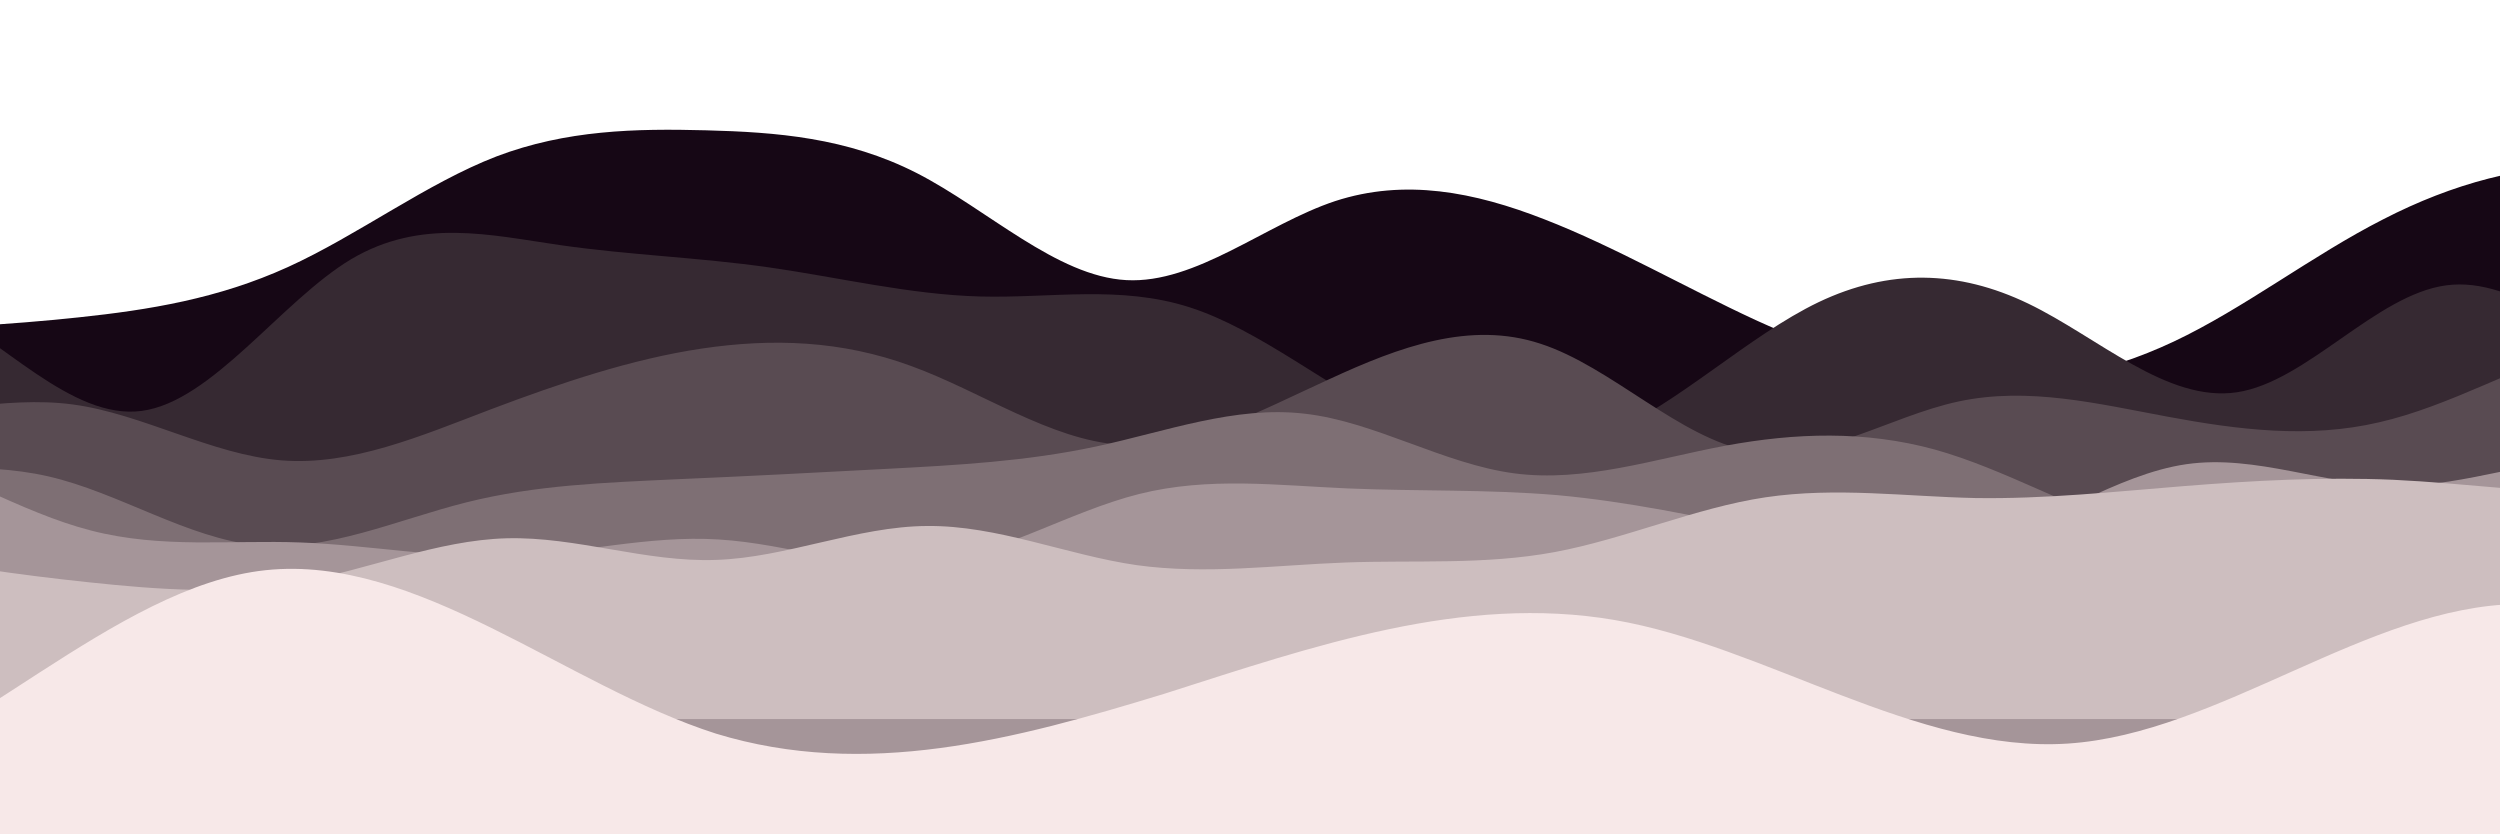
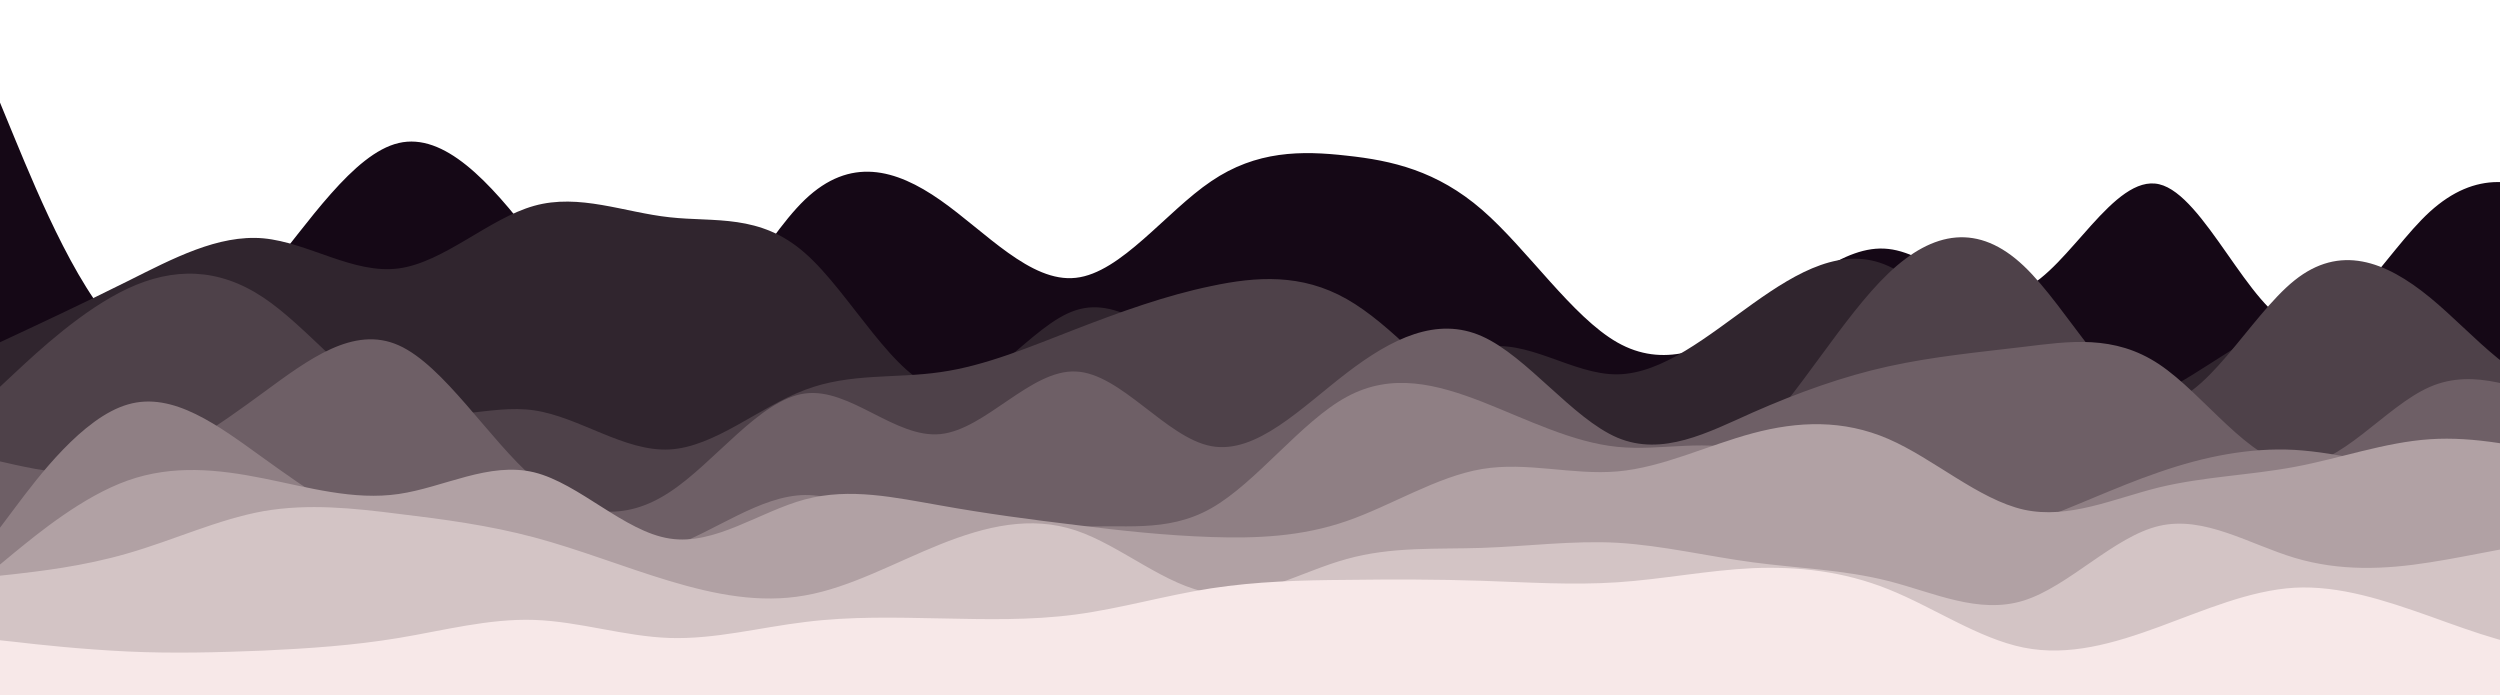
- <svg xmlns="http://www.w3.org/2000/svg" version="1.1" width="1080" height="360" viewBox="0 0 1080 360" xml:space="preserve">
+ <svg xmlns="http://www.w3.org/2000/svg" version="1.1" width="1080" height="300" viewBox="0 0 1080 300" xml:space="preserve">
  <defs>
</defs>
-   <rect x="0" y="0" width="100%" height="100%" fill="transparent" />
-   <g transform="matrix(1 0 0 1 540 180)" id="fe0ceeee-af7a-4e9b-818e-0428af03cd5d">
-     <rect style="stroke: none; stroke-width: 1; stroke-dasharray: none; stroke-linecap: butt; stroke-dashoffset: 0; stroke-linejoin: miter; stroke-miterlimit: 4; fill: rgb(255,255,255); fill-rule: nonzero; opacity: 1; visibility: hidden;" vector-effect="non-scaling-stroke" x="-540" y="-180" rx="0" ry="0" width="1080" height="360" />
+   <g transform="matrix(0 0 0 0 0 0)" id="e87e7c32-3314-4242-a37f-e5335abe6130">
+ </g>
+   <g transform="matrix(1 0 0 1 540 150)" id="0dbf151c-a1ad-42fe-b127-0d5f2ea8a327">
+     <rect style="stroke: none; stroke-width: 1; stroke-dasharray: none; stroke-linecap: butt; stroke-dashoffset: 0; stroke-linejoin: miter; stroke-miterlimit: 4; fill: rgb(255,255,255); fill-rule: nonzero; opacity: 1; visibility: hidden;" vector-effect="non-scaling-stroke" x="-540" y="-150" rx="0" ry="0" width="1080" height="300" />
  </g>
-   <g transform="matrix(0 0 0 0 0 0)" id="86f2de22-5fbc-4ad6-abb4-f567cda93bab">
- </g>
-   <g transform="matrix(1.61 0 0 1.61 576.76 204.46)">
-     <path style="stroke: none; stroke-width: 1; stroke-dasharray: none; stroke-linecap: butt; stroke-dashoffset: 0; stroke-linejoin: miter; stroke-miterlimit: 4; fill: rgb(22,7,21); fill-rule: nonzero; opacity: 1;" vector-effect="non-scaling-stroke" transform=" translate(-450, -508.83)" d="M 0 471 L 9.3 471 C 18.7 471 37.3 471 56.2 470.5 C 75 470 94 469 112.8 467 C 131.7 465 150.3 462 169 453.5 C 187.7 445 206.3 431 225 423.8 C 243.7 416.7 262.3 416.3 281.2 416.8 C 300 417.3 319 418.7 337.8 428.3 C 356.7 438 375.3 456 394 457 C 412.7 458 431.3 442 450 435.8 C 468.7 429.7 487.3 433.3 506.2 440.7 C 525 448 544 459 562.8 467.7 C 581.7 476.3 600.3 482.7 619 484.2 C 637.7 485.7 656.3 482.3 675 473.5 C 693.7 464.7 712.3 450.3 731.2 440.7 C 750 431 769 426 787.8 426.3 C 806.7 426.7 825.3 432.3 844 439.7 C 862.7 447 881.3 456 890.7 460.5 L 900 465 L 900 601 L 890.7 601 C 881.3 601 862.7 601 844 601 C 825.3 601 806.7 601 787.8 601 C 769 601 750 601 731.2 601 C 712.3 601 693.7 601 675 601 C 656.3 601 637.7 601 619 601 C 600.3 601 581.7 601 562.8 601 C 544 601 525 601 506.2 601 C 487.3 601 468.7 601 450 601 C 431.3 601 412.7 601 394 601 C 375.3 601 356.7 601 337.8 601 C 319 601 300 601 281.2 601 C 262.3 601 243.7 601 225 601 C 206.3 601 187.7 601 169 601 C 150.3 601 131.7 601 112.8 601 C 94 601 75 601 56.2 601 C 37.3 601 18.7 601 9.3 601 L 0 601 Z" stroke-linecap="round" />
+   <g transform="matrix(1.3 0 0 1.3 64.65 -487.92)">
+     <rect style="stroke: none; stroke-width: 1; stroke-dasharray: none; stroke-linecap: butt; stroke-dashoffset: 0; stroke-linejoin: miter; stroke-miterlimit: 4; fill: rgb(247,232,232); fill-rule: nonzero; opacity: 1;" vector-effect="non-scaling-stroke" x="-450" y="-300" rx="0" ry="0" width="900" height="600" />
  </g>
-   <g transform="matrix(1.61 0 0 1.61 604.09 230.42)">
-     <path style="stroke: none; stroke-width: 1; stroke-dasharray: none; stroke-linecap: butt; stroke-dashoffset: 0; stroke-linejoin: miter; stroke-miterlimit: 4; fill: rgb(54,41,50); fill-rule: nonzero; opacity: 1;" vector-effect="non-scaling-stroke" transform=" translate(-450, -520.36)" d="M 0 456 L 9.3 454.3 C 18.7 452.7 37.3 449.3 56.2 458.7 C 75 468 94 490 112.8 487.5 C 131.7 485 150.3 458 169 446.8 C 187.7 435.7 206.3 440.3 225 443 C 243.7 445.7 262.3 446.3 281.2 449 C 300 451.7 319 456.3 337.8 456.8 C 356.7 457.3 375.3 453.7 394 459.7 C 412.7 465.7 431.3 481.3 450 490.3 C 468.7 499.3 487.3 501.7 506.2 493.7 C 525 485.7 544 467.3 562.8 458.3 C 581.7 449.3 600.3 449.7 619 458.7 C 637.7 467.7 656.3 485.3 675 482.5 C 693.7 479.7 712.3 456.3 731.2 453.8 C 750 451.3 769 469.7 787.8 477 C 806.7 484.3 825.3 480.7 844 476.3 C 862.7 472 881.3 467 890.7 464.5 L 900 462 L 900 601 L 890.7 601 C 881.3 601 862.7 601 844 601 C 825.3 601 806.7 601 787.8 601 C 769 601 750 601 731.2 601 C 712.3 601 693.7 601 675 601 C 656.3 601 637.7 601 619 601 C 600.3 601 581.7 601 562.8 601 C 544 601 525 601 506.2 601 C 487.3 601 468.7 601 450 601 C 431.3 601 412.7 601 394 601 C 375.3 601 356.7 601 337.8 601 C 319 601 300 601 281.2 601 C 262.3 601 243.7 601 225 601 C 206.3 601 187.7 601 169 601 C 150.3 601 131.7 601 112.8 601 C 94 601 75 601 56.2 601 C 37.3 601 18.7 601 9.3 601 L 0 601 Z" stroke-linecap="round" />
+   <g transform="matrix(1.3 0 0 1.3 581.75 169.68)">
+     <path style="stroke: none; stroke-width: 1; stroke-dasharray: none; stroke-linecap: butt; stroke-dashoffset: 0; stroke-linejoin: miter; stroke-miterlimit: 4; fill: rgb(21,8,22); fill-rule: nonzero; opacity: 1;" vector-effect="non-scaling-stroke" transform=" translate(-450, -498.5)" d="M 0 396 L 7.5 414.2 C 15 432.3 30 468.7 45 480.2 C 60 491.7 75 478.3 90 460.2 C 105 442 120 419 135 415.5 C 150 412 165 428 180 447.7 C 195 467.3 210 490.7 225 486 C 240 481.3 255 448.7 270 434.3 C 285 420 300 424 315 434.5 C 330 445 345 462 360 460.3 C 375 458.7 390 438.3 405 428.2 C 420 418 435 418 450 419.7 C 465 421.3 480 424.7 495 437.7 C 510 450.7 525 473.3 540 481.8 C 555 490.3 570 484.7 585 474.3 C 600 464 615 449 630 450.7 C 645 452.3 660 470.7 675 464 C 690 457.3 705 425.7 720 429.2 C 735 432.7 750 471.3 765 476.2 C 780 481 795 452 810 438.3 C 825 424.7 840 426.3 855 436.5 C 870 446.7 885 465.3 892.5 474.7 L 900 484 L 900 601 L 892.5 601 C 885 601 870 601 855 601 C 840 601 825 601 810 601 C 795 601 780 601 765 601 C 750 601 735 601 720 601 C 705 601 690 601 675 601 C 660 601 645 601 630 601 C 615 601 600 601 585 601 C 570 601 555 601 540 601 C 525 601 510 601 495 601 C 480 601 465 601 450 601 C 435 601 420 601 405 601 C 390 601 375 601 360 601 C 345 601 330 601 315 601 C 300 601 285 601 270 601 C 255 601 240 601 225 601 C 210 601 195 601 180 601 C 165 601 150 601 135 601 C 120 601 105 601 90 601 C 75 601 60 601 45 601 C 30 601 15 601 7.5 601 L 0 601 Z" stroke-linecap="round" />
  </g>
-   <g transform="matrix(1.61 0 0 1.61 483.84 239.93)">
-     <path style="stroke: none; stroke-width: 1; stroke-dasharray: none; stroke-linecap: butt; stroke-dashoffset: 0; stroke-linejoin: miter; stroke-miterlimit: 4; fill: rgb(89,75,82); fill-rule: nonzero; opacity: 1;" vector-effect="non-scaling-stroke" transform=" translate(-450, -538)" d="M 0 514 L 9.3 508 C 18.7 502 37.3 490 56.2 488.8 C 75 487.7 94 497.3 112.8 499.2 C 131.7 501 150.3 495 169 497.5 C 187.7 500 206.3 511 225 512.5 C 243.7 514 262.3 506 281.2 498.8 C 300 491.7 319 485.3 337.8 482.5 C 356.7 479.7 375.3 480.3 394 487.2 C 412.7 494 431.3 507 450 508.3 C 468.7 509.7 487.3 499.3 506.2 490.7 C 525 482 544 475 562.8 481.2 C 581.7 487.3 600.3 506.7 619 510 C 637.7 513.3 656.3 500.7 675 496.7 C 693.7 492.7 712.3 497.3 731.2 500.8 C 750 504.3 769 506.7 787.8 502.3 C 806.7 498 825.3 487 844 481.3 C 862.7 475.7 881.3 475.3 890.7 475.2 L 900 475 L 900 601 L 890.7 601 C 881.3 601 862.7 601 844 601 C 825.3 601 806.7 601 787.8 601 C 769 601 750 601 731.2 601 C 712.3 601 693.7 601 675 601 C 656.3 601 637.7 601 619 601 C 600.3 601 581.7 601 562.8 601 C 544 601 525 601 506.2 601 C 487.3 601 468.7 601 450 601 C 431.3 601 412.7 601 394 601 C 375.3 601 356.7 601 337.8 601 C 319 601 300 601 281.2 601 C 262.3 601 243.7 601 225 601 C 206.3 601 187.7 601 169 601 C 150.3 601 131.7 601 112.8 601 C 94 601 75 601 56.2 601 C 37.3 601 18.7 601 9.3 601 L 0 601 Z" stroke-linecap="round" />
+   <g transform="matrix(1.3 0 0 1.3 581.75 194.93)">
+     <path style="stroke: none; stroke-width: 1; stroke-dasharray: none; stroke-linecap: butt; stroke-dashoffset: 0; stroke-linejoin: miter; stroke-miterlimit: 4; fill: rgb(48,37,46); fill-rule: nonzero; opacity: 1;" vector-effect="non-scaling-stroke" transform=" translate(-450, -518.05)" d="M 0 483 L 7.5 479.5 C 15 476 30 469 45 461.5 C 60 454 75 446 90 447.3 C 105 448.7 120 459.3 135 457.3 C 150 455.3 165 440.7 180 436.5 C 195 432.3 210 438.7 225 440.3 C 240 442 255 439 270 452.2 C 285 465.3 300 494.7 315 497.3 C 330 500 345 476 360 471.2 C 375 466.3 390 480.7 405 492.8 C 420 505 435 515 450 510.5 C 465 506 480 487 495 483.7 C 510 480.3 525 492.7 540 492.5 C 555 492.3 570 479.7 585 469 C 600 458.3 615 449.7 630 456.5 C 645 463.3 660 485.7 675 496.3 C 690 507 705 506 720 498.8 C 735 491.7 750 478.3 765 474.5 C 780 470.7 795 476.3 810 483.5 C 825 490.7 840 499.3 855 499.2 C 870 499 885 490 892.5 485.5 L 900 481 L 900 601 L 892.5 601 C 885 601 870 601 855 601 C 840 601 825 601 810 601 C 795 601 780 601 765 601 C 750 601 735 601 720 601 C 705 601 690 601 675 601 C 660 601 645 601 630 601 C 615 601 600 601 585 601 C 570 601 555 601 540 601 C 525 601 510 601 495 601 C 480 601 465 601 450 601 C 435 601 420 601 405 601 C 390 601 375 601 360 601 C 345 601 330 601 315 601 C 300 601 285 601 270 601 C 255 601 240 601 225 601 C 210 601 195 601 180 601 C 165 601 150 601 135 601 C 120 601 105 601 90 601 C 75 601 60 601 45 601 C 30 601 15 601 7.5 601 L 0 601 Z" stroke-linecap="round" />
  </g>
-   <g transform="matrix(1.61 0 0 1.61 563.65 255.68)">
-     <path style="stroke: none; stroke-width: 1; stroke-dasharray: none; stroke-linecap: butt; stroke-dashoffset: 0; stroke-linejoin: miter; stroke-miterlimit: 4; fill: rgb(126,111,116); fill-rule: nonzero; opacity: 1;" vector-effect="non-scaling-stroke" transform=" translate(-450, -541)" d="M 0 481 L 9.3 486.3 C 18.7 491.7 37.3 502.3 56.2 505.8 C 75 509.3 94 505.7 112.8 510 C 131.7 514.3 150.3 526.7 169 528.5 C 187.7 530.3 206.3 521.7 225 517 C 243.7 512.3 262.3 511.7 281.2 510.8 C 300 510 319 509 337.8 508 C 356.7 507 375.3 506 394 502 C 412.7 498 431.3 491 450 493.2 C 468.7 495.3 487.3 506.7 506.2 509.2 C 525 511.7 544 505.3 562.8 501.8 C 581.7 498.3 600.3 497.7 619 502.8 C 637.7 508 656.3 519 675 524.7 C 693.7 530.3 712.3 530.7 731.2 527 C 750 523.3 769 515.7 787.8 514.8 C 806.7 514 825.3 520 844 522.2 C 862.7 524.3 881.3 522.7 890.7 521.8 L 900 521 L 900 601 L 890.7 601 C 881.3 601 862.7 601 844 601 C 825.3 601 806.7 601 787.8 601 C 769 601 750 601 731.2 601 C 712.3 601 693.7 601 675 601 C 656.3 601 637.7 601 619 601 C 600.3 601 581.7 601 562.8 601 C 544 601 525 601 506.2 601 C 487.3 601 468.7 601 450 601 C 431.3 601 412.7 601 394 601 C 375.3 601 356.7 601 337.8 601 C 319 601 300 601 281.2 601 C 262.3 601 243.7 601 225 601 C 206.3 601 187.7 601 169 601 C 150.3 601 131.7 601 112.8 601 C 94 601 75 601 56.2 601 C 37.3 601 18.7 601 9.3 601 L 0 601 Z" stroke-linecap="round" />
+   <g transform="matrix(1.3 0 0 1.3 581.75 201.97)">
+     <path style="stroke: none; stroke-width: 1; stroke-dasharray: none; stroke-linecap: butt; stroke-dashoffset: 0; stroke-linejoin: miter; stroke-miterlimit: 4; fill: rgb(78,65,73); fill-rule: nonzero; opacity: 1;" vector-effect="non-scaling-stroke" transform=" translate(-450, -523.5)" d="M 0 499 L 7.5 492 C 15 485 30 471 45 464 C 60 457 75 457 90 467 C 105 477 120 497 135 503.3 C 150 509.7 165 502.3 180 504.5 C 195 506.7 210 518.3 225 517.5 C 240 516.7 255 503.3 270 497.7 C 285 492 300 494 315 491.8 C 330 489.7 345 483.3 360 477.5 C 375 471.7 390 466.3 405 463.2 C 420 460 435 459 450 467.5 C 465 476 480 494 495 506.8 C 510 519.7 525 527.3 540 529.7 C 555 532 570 529 585 514.3 C 600 499.7 615 473.3 630 459 C 645 444.7 660 442.3 675 456.5 C 690 470.7 705 501.3 720 502 C 735 502.7 750 473.3 765 461.3 C 780 449.3 795 454.7 810 467 C 825 479.3 840 498.7 855 496.3 C 870 494 885 470 892.5 458 L 900 446 L 900 601 L 892.5 601 C 885 601 870 601 855 601 C 840 601 825 601 810 601 C 795 601 780 601 765 601 C 750 601 735 601 720 601 C 705 601 690 601 675 601 C 660 601 645 601 630 601 C 615 601 600 601 585 601 C 570 601 555 601 540 601 C 525 601 510 601 495 601 C 480 601 465 601 450 601 C 435 601 420 601 405 601 C 390 601 375 601 360 601 C 345 601 330 601 315 601 C 300 601 285 601 270 601 C 255 601 240 601 225 601 C 210 601 195 601 180 601 C 165 601 150 601 135 601 C 120 601 105 601 90 601 C 75 601 60 601 45 601 C 30 601 15 601 7.5 601 L 0 601 Z" stroke-linecap="round" />
  </g>
-   <g transform="matrix(1.61 0 0 1.61 582.23 259.85)">
-     <path style="stroke: none; stroke-width: 1; stroke-dasharray: none; stroke-linecap: butt; stroke-dashoffset: 0; stroke-linejoin: miter; stroke-miterlimit: 4; fill: rgb(165,149,153); fill-rule: nonzero; opacity: 1;" vector-effect="non-scaling-stroke" transform=" translate(-450, -555.84)" d="M 0 512 L 9.3 511.3 C 18.7 510.7 37.3 509.3 56.2 514.7 C 75 520 94 532 112.8 536.8 C 131.7 541.7 150.3 539.3 169 540 C 187.7 540.7 206.3 544.3 225 543.7 C 243.7 543 262.3 538 281.2 539.2 C 300 540.3 319 547.7 337.8 545.5 C 356.7 543.3 375.3 531.7 394 527 C 412.7 522.3 431.3 524.7 450 525.5 C 468.7 526.3 487.3 525.7 506.2 527.3 C 525 529 544 533 562.8 537 C 581.7 541 600.3 545 619 540.2 C 637.7 535.3 656.3 521.7 675 519 C 693.7 516.3 712.3 524.7 731.2 524.8 C 750 525 769 517 787.8 517.2 C 806.7 517.3 825.3 525.7 844 528.2 C 862.7 530.7 881.3 527.3 890.7 525.7 L 900 524 L 900 601 L 890.7 601 C 881.3 601 862.7 601 844 601 C 825.3 601 806.7 601 787.8 601 C 769 601 750 601 731.2 601 C 712.3 601 693.7 601 675 601 C 656.3 601 637.7 601 619 601 C 600.3 601 581.7 601 562.8 601 C 544 601 525 601 506.2 601 C 487.3 601 468.7 601 450 601 C 431.3 601 412.7 601 394 601 C 375.3 601 356.7 601 337.8 601 C 319 601 300 601 281.2 601 C 262.3 601 243.7 601 225 601 C 206.3 601 187.7 601 169 601 C 150.3 601 131.7 601 112.8 601 C 94 601 75 601 56.2 601 C 37.3 601 18.7 601 9.3 601 L 0 601 Z" stroke-linecap="round" />
+   <g transform="matrix(1.3 0 0 1.3 581.75 222.28)">
+     <path style="stroke: none; stroke-width: 1; stroke-dasharray: none; stroke-linecap: butt; stroke-dashoffset: 0; stroke-linejoin: miter; stroke-miterlimit: 4; fill: rgb(110,95,102); fill-rule: nonzero; opacity: 1;" vector-effect="non-scaling-stroke" transform=" translate(-450, -539.23)" d="M 0 521 L 7.5 522.7 C 15 524.3 30 527.7 45 524 C 60 520.3 75 509.7 90 498.7 C 105 487.7 120 476.3 135 483 C 150 489.7 165 514.3 180 527.3 C 195 540.3 210 541.7 225 531.8 C 240 522 255 501 270 499 C 285 497 300 514 315 512.5 C 330 511 345 491 360 491.7 C 375 492.3 390 513.7 405 516.5 C 420 519.3 435 503.7 450 492.2 C 465 480.7 480 473.3 495 480 C 510 486.7 525 507.3 540 513.7 C 555 520 570 512 585 505.3 C 600 498.7 615 493.3 630 490 C 645 486.7 660 485.3 675 483.5 C 690 481.7 705 479.3 720 489.3 C 735 499.3 750 521.7 765 522.7 C 780 523.7 795 503.3 810 496.8 C 825 490.3 840 497.7 855 502 C 870 506.3 885 507.7 892.5 508.3 L 900 509 L 900 601 L 892.5 601 C 885 601 870 601 855 601 C 840 601 825 601 810 601 C 795 601 780 601 765 601 C 750 601 735 601 720 601 C 705 601 690 601 675 601 C 660 601 645 601 630 601 C 615 601 600 601 585 601 C 570 601 555 601 540 601 C 525 601 510 601 495 601 C 480 601 465 601 450 601 C 435 601 420 601 405 601 C 390 601 375 601 360 601 C 345 601 330 601 315 601 C 300 601 285 601 270 601 C 255 601 240 601 225 601 C 210 601 195 601 180 601 C 165 601 150 601 135 601 C 120 601 105 601 90 601 C 75 601 60 601 45 601 C 30 601 15 601 7.5 601 L 0 601 Z" stroke-linecap="round" />
  </g>
-   <g transform="matrix(1.61 0 0 1.61 581.14 258.72)">
-     <path style="stroke: none; stroke-width: 1; stroke-dasharray: none; stroke-linecap: butt; stroke-dashoffset: 0; stroke-linejoin: miter; stroke-miterlimit: 4; fill: rgb(205,190,191); fill-rule: nonzero; opacity: 1;" vector-effect="non-scaling-stroke" transform=" translate(-450, -568.76)" d="M 0 539 L 9.3 542 C 18.7 545 37.3 551 56.2 555.3 C 75 559.7 94 562.3 112.8 564.3 C 131.7 566.3 150.3 567.7 169 564.3 C 187.7 561 206.3 553 225 552.5 C 243.7 552 262.3 559 281.2 558.3 C 300 557.7 319 549.3 337.8 549.2 C 356.7 549 375.3 557 394 559.7 C 412.7 562.3 431.3 559.7 450 559 C 468.7 558.3 487.3 559.7 506.2 556.2 C 525 552.7 544 544.3 562.8 541.5 C 581.7 538.7 600.3 541.3 619 541.7 C 637.7 542 656.3 540 675 538.5 C 693.7 537 712.3 536 731.2 536.8 C 750 537.7 769 540.3 787.8 540.7 C 806.7 541 825.3 539 844 541 C 862.7 543 881.3 549 890.7 552 L 900 555 L 900 601 L 890.7 601 C 881.3 601 862.7 601 844 601 C 825.3 601 806.7 601 787.8 601 C 769 601 750 601 731.2 601 C 712.3 601 693.7 601 675 601 C 656.3 601 637.7 601 619 601 C 600.3 601 581.7 601 562.8 601 C 544 601 525 601 506.2 601 C 487.3 601 468.7 601 450 601 C 431.3 601 412.7 601 394 601 C 375.3 601 356.7 601 337.8 601 C 319 601 300 601 281.2 601 C 262.3 601 243.7 601 225 601 C 206.3 601 187.7 601 169 601 C 150.3 601 131.7 601 112.8 601 C 94 601 75 601 56.2 601 C 37.3 601 18.7 601 9.3 601 L 0 601 Z" stroke-linecap="round" />
+   <g transform="matrix(1.3 0 0 1.3 581.75 233.96)">
+     <path style="stroke: none; stroke-width: 1; stroke-dasharray: none; stroke-linecap: butt; stroke-dashoffset: 0; stroke-linejoin: miter; stroke-miterlimit: 4; fill: rgb(143,127,132); fill-rule: nonzero; opacity: 1;" vector-effect="non-scaling-stroke" transform=" translate(-450, -548.27)" d="M 0 547 L 7.5 537 C 15 527 30 507 45 502.7 C 60 498.3 75 509.7 90 520.5 C 105 531.3 120 541.7 135 546.8 C 150 552 165 552 180 552.8 C 195 553.7 210 555.3 225 550.2 C 240 545 255 533 270 532.8 C 285 532.7 300 544.3 315 547.3 C 330 550.3 345 544.7 360 543.5 C 375 542.3 390 545.7 405 537.2 C 420 528.7 435 508.3 450 500.2 C 465 492 480 496 495 501.8 C 510 507.7 525 515.3 540 516.8 C 555 518.3 570 513.7 585 518.8 C 600 524 615 539 630 545 C 645 551 660 548 675 542.8 C 690 537.7 705 530.3 720 525.2 C 735 520 750 517 765 517.8 C 780 518.7 795 523.3 810 524.3 C 825 525.3 840 522.7 855 520.3 C 870 518 885 516 892.5 515 L 900 514 L 900 601 L 892.5 601 C 885 601 870 601 855 601 C 840 601 825 601 810 601 C 795 601 780 601 765 601 C 750 601 735 601 720 601 C 705 601 690 601 675 601 C 660 601 645 601 630 601 C 615 601 600 601 585 601 C 570 601 555 601 540 601 C 525 601 510 601 495 601 C 480 601 465 601 450 601 C 435 601 420 601 405 601 C 390 601 375 601 360 601 C 345 601 330 601 315 601 C 300 601 285 601 270 601 C 255 601 240 601 225 601 C 210 601 195 601 180 601 C 165 601 150 601 135 601 C 120 601 105 601 90 601 C 75 601 60 601 45 601 C 30 601 15 601 7.5 601 L 0 601 Z" stroke-linecap="round" />
  </g>
-   <g transform="matrix(3.46 0 0 8.61 503.03 353.94)">
-     <path style="stroke: none; stroke-width: 0; stroke-dasharray: none; stroke-linecap: butt; stroke-dashoffset: 0; stroke-linejoin: miter; stroke-miterlimit: 4; fill: rgb(247,232,232); fill-rule: nonzero; opacity: 1;" vector-effect="non-scaling-stroke" transform=" translate(-450, -579)" d="M 0 565 L 9.3 567.7 C 18.7 570.3 37.3 575.7 56.2 577.7 C 75 579.7 94 578.3 112.8 576.3 C 131.7 574.3 150.3 571.7 169 570.7 C 187.7 569.7 206.3 570.3 225 572.8 C 243.7 575.3 262.3 579.7 281.2 577.7 C 300 575.7 319 567.3 337.8 566.5 C 356.7 565.7 375.3 572.3 394 574.7 C 412.7 577 431.3 575 450 572.7 C 468.7 570.3 487.3 567.7 506.2 569 C 525 570.3 544 575.7 562.8 575.2 C 581.7 574.7 600.3 568.3 619 568.2 C 637.7 568 656.3 574 675 576.2 C 693.7 578.3 712.3 576.7 731.2 577.2 C 750 577.7 769 580.3 787.8 581.7 C 806.7 583 825.3 583 844 578.7 C 862.7 574.3 881.3 565.7 890.7 561.3 L 900 557 L 900 601 L 890.7 601 C 881.3 601 862.7 601 844 601 C 825.3 601 806.7 601 787.8 601 C 769 601 750 601 731.2 601 C 712.3 601 693.7 601 675 601 C 656.3 601 637.7 601 619 601 C 600.3 601 581.7 601 562.8 601 C 544 601 525 601 506.2 601 C 487.3 601 468.7 601 450 601 C 431.3 601 412.7 601 394 601 C 375.3 601 356.7 601 337.8 601 C 319 601 300 601 281.2 601 C 262.3 601 243.7 601 225 601 C 206.3 601 187.7 601 169 601 C 150.3 601 131.7 601 112.8 601 C 94 601 75 601 56.2 601 C 37.3 601 18.7 601 9.3 601 L 0 601 Z" stroke-linecap="round" />
+   <g transform="matrix(1.3 0 0 1.3 581.75 242.85)">
+     <path style="stroke: none; stroke-width: 1; stroke-dasharray: none; stroke-linecap: butt; stroke-dashoffset: 0; stroke-linejoin: miter; stroke-miterlimit: 4; fill: rgb(177,161,164); fill-rule: nonzero; opacity: 1;" vector-effect="non-scaling-stroke" transform=" translate(-450, -555.15)" d="M 0 558 L 7.5 551.8 C 15 545.7 30 533.3 45 528 C 60 522.7 75 524.3 90 527.3 C 105 530.3 120 534.7 135 532.5 C 150 530.3 165 521.7 180 525.3 C 195 529 210 545 225 547.3 C 240 549.7 255 538.3 270 534.3 C 285 530.3 300 533.7 315 536.3 C 330 539 345 541 360 542.8 C 375 544.7 390 546.3 405 546.8 C 420 547.3 435 546.7 450 541.5 C 465 536.3 480 526.7 495 524.2 C 510 521.7 525 526.3 540 525 C 555 523.7 570 516.3 585 512.3 C 600 508.3 615 507.7 630 514.2 C 645 520.7 660 534.3 675 537.7 C 690 541 705 534 720 530.3 C 735 526.7 750 526.3 765 523.5 C 780 520.7 795 515.3 810 514.3 C 825 513.3 840 516.7 855 519.8 C 870 523 885 526 892.5 527.5 L 900 529 L 900 601 L 892.5 601 C 885 601 870 601 855 601 C 840 601 825 601 810 601 C 795 601 780 601 765 601 C 750 601 735 601 720 601 C 705 601 690 601 675 601 C 660 601 645 601 630 601 C 615 601 600 601 585 601 C 570 601 555 601 540 601 C 525 601 510 601 495 601 C 480 601 465 601 450 601 C 435 601 420 601 405 601 C 390 601 375 601 360 601 C 345 601 330 601 315 601 C 300 601 285 601 270 601 C 255 601 240 601 225 601 C 210 601 195 601 180 601 C 165 601 150 601 135 601 C 120 601 105 601 90 601 C 75 601 60 601 45 601 C 30 601 15 601 7.5 601 L 0 601 Z" stroke-linecap="round" />
+   </g>
+   <g transform="matrix(1.3 0 0 1.3 581.75 260.7)">
+     <path style="stroke: none; stroke-width: 1; stroke-dasharray: none; stroke-linecap: butt; stroke-dashoffset: 0; stroke-linejoin: miter; stroke-miterlimit: 4; fill: rgb(211,196,197); fill-rule: nonzero; opacity: 1;" vector-effect="non-scaling-stroke" transform=" translate(-450, -568.97)" d="M 0 560 L 7.5 559.2 C 15 558.3 30 556.7 45 552.3 C 60 548 75 541 90 538.3 C 105 535.7 120 537.3 135 539.2 C 150 541 165 543 180 547 C 195 551 210 557 225 561.5 C 240 566 255 569 270 566.3 C 285 563.7 300 555.3 315 549.3 C 330 543.3 345 539.7 360 544.7 C 375 549.7 390 563.3 405 565.5 C 420 567.7 435 558.3 450 554.2 C 465 550 480 551 495 550.5 C 510 550 525 548 540 548.8 C 555 549.7 570 553.3 585 555.3 C 600 557.3 615 557.7 630 561.5 C 645 565.3 660 572.7 675 568 C 690 563.3 705 546.7 720 543.2 C 735 539.7 750 549.3 765 553.8 C 780 558.3 795 557.7 810 555.3 C 825 553 840 549 855 548.3 C 870 547.7 885 550.3 892.5 551.7 L 900 553 L 900 601 L 892.5 601 C 885 601 870 601 855 601 C 840 601 825 601 810 601 C 795 601 780 601 765 601 C 750 601 735 601 720 601 C 705 601 690 601 675 601 C 660 601 645 601 630 601 C 615 601 600 601 585 601 C 570 601 555 601 540 601 C 525 601 510 601 495 601 C 480 601 465 601 450 601 C 435 601 420 601 405 601 C 390 601 375 601 360 601 C 345 601 330 601 315 601 C 300 601 285 601 270 601 C 255 601 240 601 225 601 C 210 601 195 601 180 601 C 165 601 150 601 135 601 C 120 601 105 601 90 601 C 75 601 60 601 45 601 C 30 601 15 601 7.5 601 L 0 601 Z" stroke-linecap="round" />
+   </g>
+   <g transform="matrix(1.3 0 0 1.3 581.75 273.77)">
+     <path style="stroke: none; stroke-width: 1; stroke-dasharray: none; stroke-linecap: butt; stroke-dashoffset: 0; stroke-linejoin: miter; stroke-miterlimit: 4; fill: rgb(247,232,232); fill-rule: nonzero; opacity: 1;" vector-effect="non-scaling-stroke" transform=" translate(-450, -579.09)" d="M 0 581 L 7.5 581.8 C 15 582.7 30 584.3 45 585 C 60 585.7 75 585.3 90 584.7 C 105 584 120 583 135 580.5 C 150 578 165 574 180 574.5 C 195 575 210 580 225 580.5 C 240 581 255 577 270 575.2 C 285 573.3 300 573.7 315 574 C 330 574.3 345 574.7 360 572.7 C 375 570.7 390 566.3 405 564 C 420 561.7 435 561.3 450 561.2 C 465 561 480 561 495 561.5 C 510 562 525 563 540 562 C 555 561 570 558 585 557.3 C 600 556.7 615 558.3 630 564.3 C 645 570.3 660 580.7 675 583.7 C 690 586.7 705 582.3 720 576.8 C 735 571.3 750 564.7 765 563.8 C 780 563 795 568 810 573.3 C 825 578.7 840 584.3 855 585 C 870 585.7 885 581.3 892.5 579.2 L 900 577 L 900 601 L 892.5 601 C 885 601 870 601 855 601 C 840 601 825 601 810 601 C 795 601 780 601 765 601 C 750 601 735 601 720 601 C 705 601 690 601 675 601 C 660 601 645 601 630 601 C 615 601 600 601 585 601 C 570 601 555 601 540 601 C 525 601 510 601 495 601 C 480 601 465 601 450 601 C 435 601 420 601 405 601 C 390 601 375 601 360 601 C 345 601 330 601 315 601 C 300 601 285 601 270 601 C 255 601 240 601 225 601 C 210 601 195 601 180 601 C 165 601 150 601 135 601 C 120 601 105 601 90 601 C 75 601 60 601 45 601 C 30 601 15 601 7.5 601 L 0 601 Z" stroke-linecap="round" />
  </g>
</svg>
